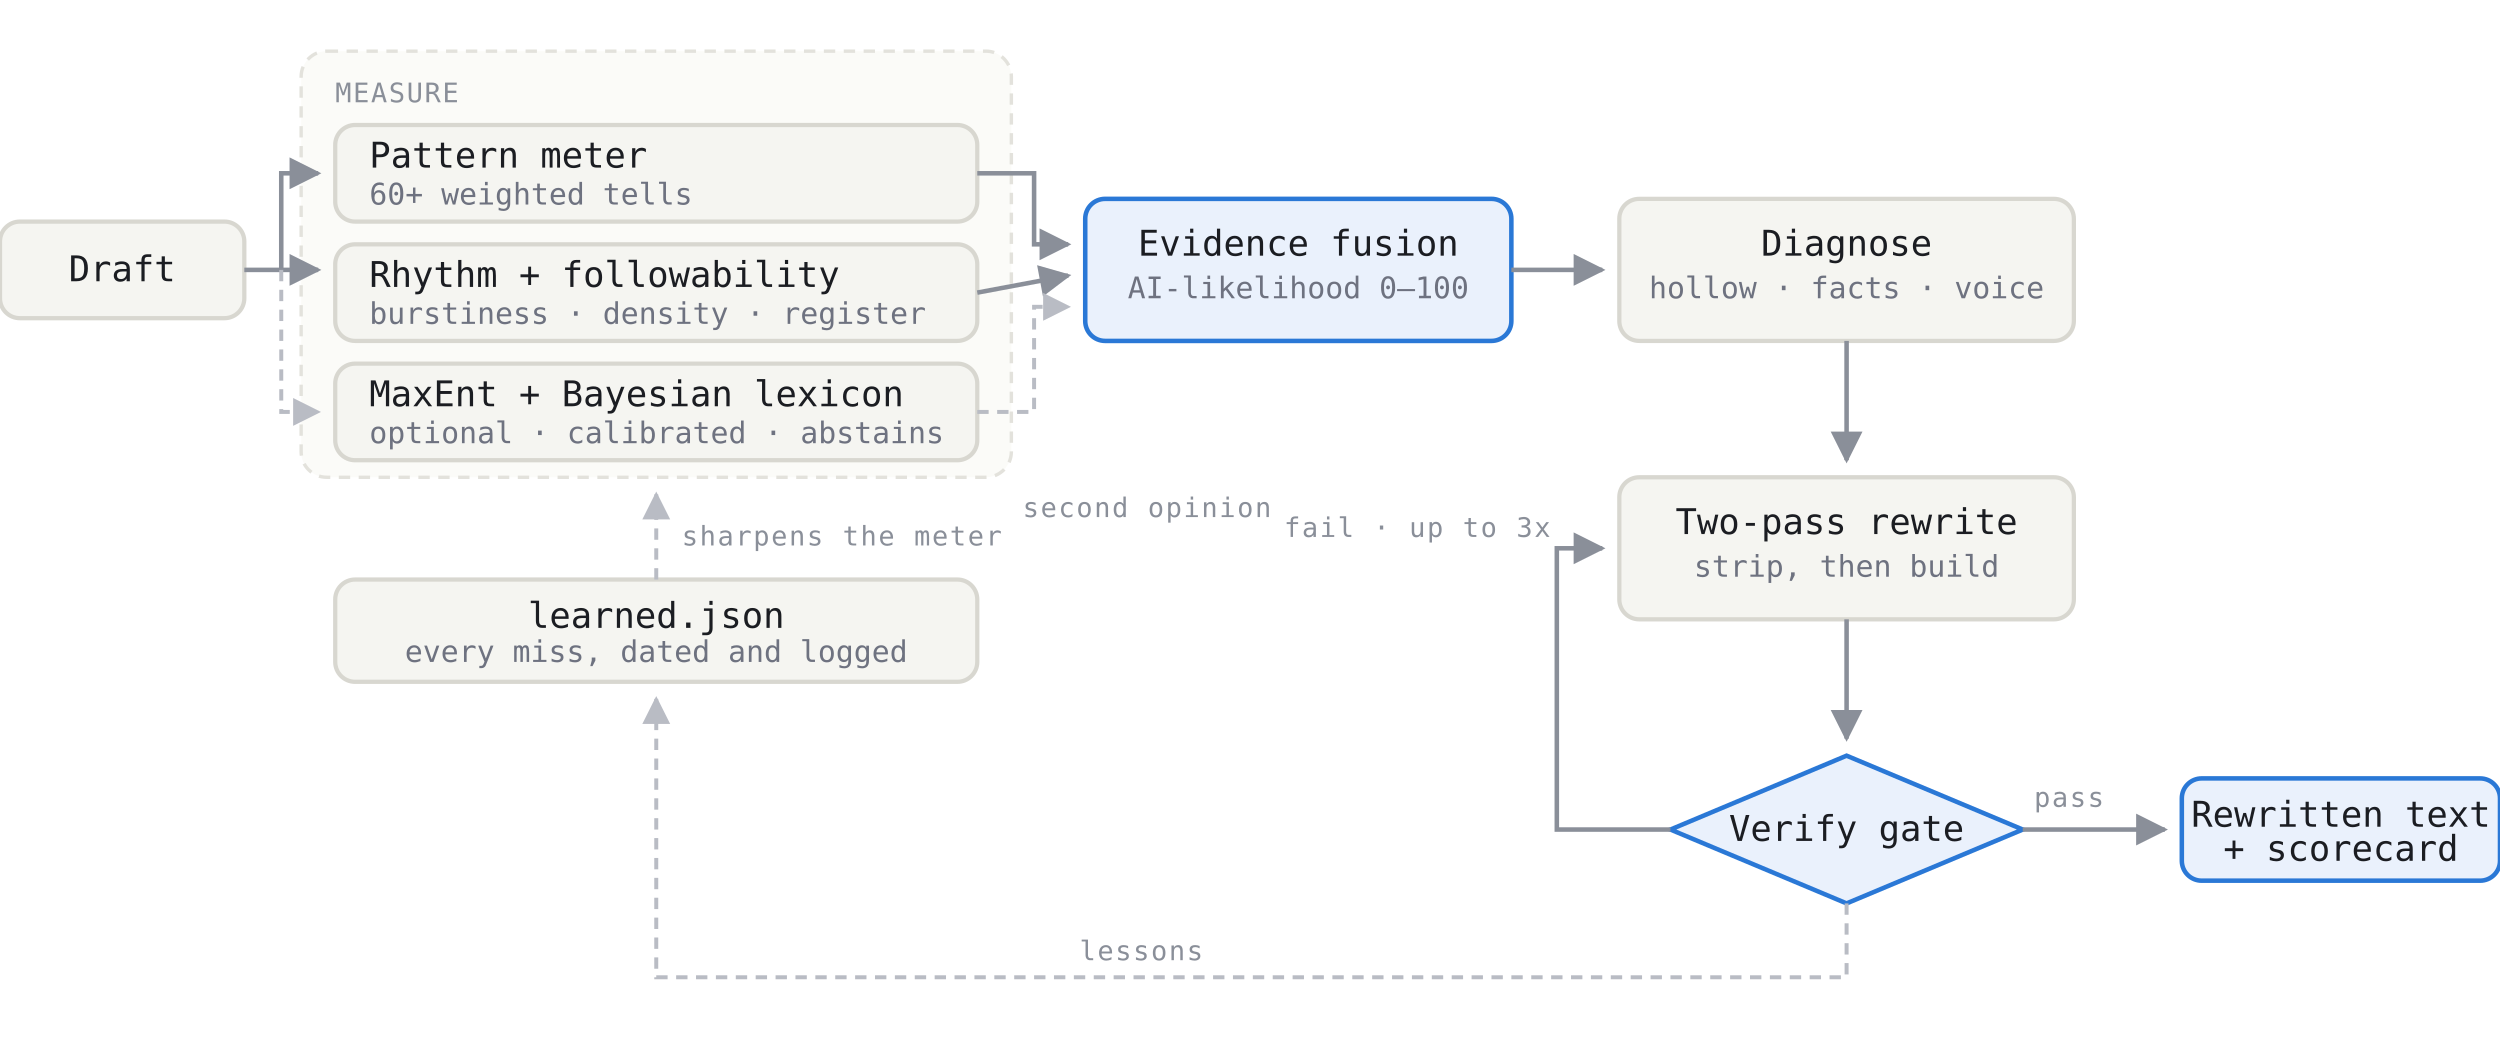
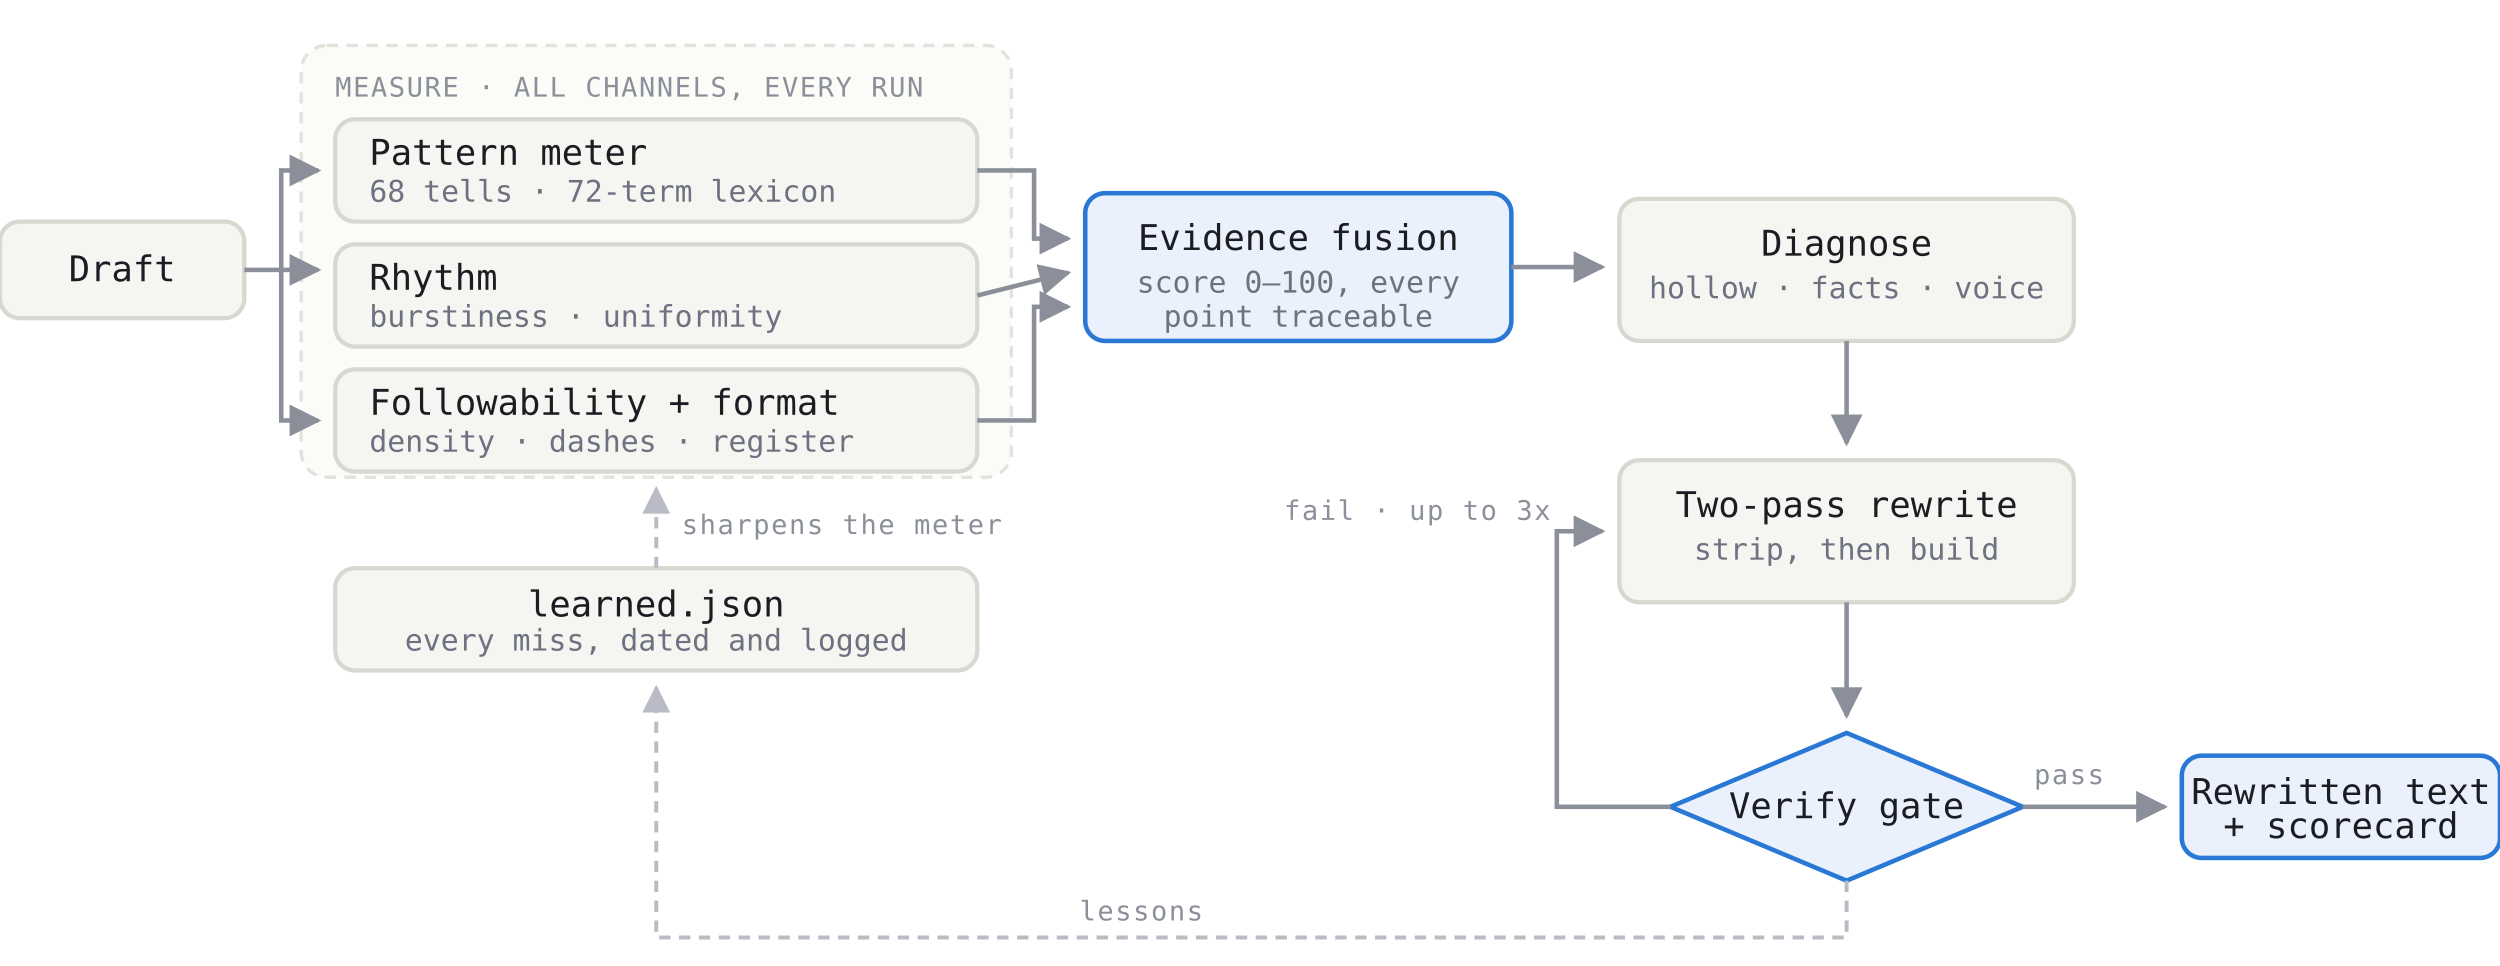
- <svg xmlns="http://www.w3.org/2000/svg" viewBox="0 0 880 372" width="880" height="372" font-family="ui-monospace,SFMono-Regular,Menlo,Consolas,monospace" role="img" aria-label="Zero Slop engine. A draft is measured by a pattern meter, rhythm and followability statistics, and an optional calibrated MaxEnt channel. Evidence fusion produces an AI-likelihood score from 0 to 100. Diagnose finds hollow spans, inventories facts and marks voice. A two-pass rewrite strips then builds. A verify gate either passes, emitting the rewritten text with a scorecard, or fails and loops back to the rewrite up to three times. Lessons from each run are written to learned.json, which sharpens the pattern meter.">
+ <svg xmlns="http://www.w3.org/2000/svg" viewBox="0 0 880 340" width="880" height="340" font-family="ui-monospace,SFMono-Regular,Menlo,Consolas,monospace" role="img" aria-label="Zero Slop engine. A draft is measured by three interpretable channels: a pattern meter of 68 weighted tells and a 72 term lexicon, rhythm and burstiness statistics, and followability, formatting and register checks. Evidence fusion produces an AI-likelihood score from 0 to 100 in which every point traces to a quoted span. Diagnose finds hollow spans, inventories facts and marks the author voice. A two-pass rewrite strips then builds. A verify gate either passes, emitting the rewritten text with a scorecard, or fails and loops back to the rewrite up to three times. Lessons are written to learned.json, which sharpens the pattern meter.">
  <defs>
    <marker id="a" viewBox="0 0 10 10" refX="9" refY="5" markerWidth="7" markerHeight="7" orient="auto-start-reverse">
      <path d="M0,0 L10,5 L0,10 z" fill="#8A8F99" />
    </marker>
    <marker id="ad" viewBox="0 0 10 10" refX="9" refY="5" markerWidth="7" markerHeight="7" orient="auto-start-reverse">
      <path d="M0,0 L10,5 L0,10 z" fill="#B9BCC4" />
    </marker>
    <style>
    .bx{fill:#F5F5F1;stroke:#D8D7D0;stroke-width:1.5}
    .bxa{fill:#EAF1FC;stroke:#2a78d6;stroke-width:1.6}
    .bxg{fill:#FBFBF8;stroke:#E3E2DC;stroke-width:1.2;stroke-dasharray:4 3}
    .t{font-size:12.5px;fill:#1B1D22}
    .ts{font-size:10.5px;fill:#6E7280}
    .tl{font-size:9.5px;fill:#8A8F99;letter-spacing:.06em}
    .ln{stroke:#8A8F99;stroke-width:1.6;fill:none;marker-end:url(#a)}
    .lnd{stroke:#B9BCC4;stroke-width:1.4;fill:none;stroke-dasharray:4 3;marker-end:url(#ad)}
    @media (prefers-color-scheme:dark){
      .bx{fill:#1C1F26;stroke:#333741}.bxa{fill:#17243A;stroke:#3987e5}
      .bxg{fill:#15171C;stroke:#2B2E36}.t{fill:#E9E8E3}.ts{fill:#A0A4AE}.tl{fill:#7B7F89}
      .ln{stroke:#8A8F99}.lnd{stroke:#565B66}
    }
  </style>
  </defs>
-   <rect x="106" y="18" width="250" height="150" rx="9" class="bxg" />
-   <text x="118" y="36" class="tl">MEASURE</text>
+   <rect x="106" y="16" width="250" height="152" rx="9" class="bxg" />
+   <text x="118" y="34" class="tl">MEASURE · ALL CHANNELS, EVERY RUN</text>
  <rect x="0" y="78" width="86" height="34" rx="7" class="bx" />
  <text x="43" y="99" class="t" text-anchor="middle">Draft</text>
-   <rect x="118" y="44" width="226" height="34" rx="7" class="bx" />
-   <text x="130" y="59" class="t">Pattern meter</text>
-   <text x="130" y="72" class="ts">60+ weighted tells</text>
-   <rect x="118" y="86" width="226" height="34" rx="7" class="bx" />
-   <text x="130" y="101" class="t">Rhythm + followability</text>
-   <text x="130" y="114" class="ts">burstiness · density · register</text>
-   <rect x="118" y="128" width="226" height="34" rx="7" class="bx" />
-   <text x="130" y="143" class="t">MaxEnt + Bayesian lexicon</text>
-   <text x="130" y="156" class="ts">optional · calibrated · abstains</text>
-   <rect x="118" y="204" width="226" height="36" rx="7" class="bx" />
-   <text x="231" y="221" class="t" text-anchor="middle">learned.json</text>
-   <text x="231" y="233" class="ts" text-anchor="middle">every miss, dated and logged</text>
-   <rect x="382" y="70" width="150" height="50" rx="7" class="bxa" />
-   <text x="457" y="90" class="t" text-anchor="middle">Evidence fusion</text>
-   <text x="457" y="105" class="ts" text-anchor="middle">AI-likelihood 0–100</text>
+   <rect x="118" y="42" width="226" height="36" rx="7" class="bx" />
+   <text x="130" y="58" class="t">Pattern meter</text>
+   <text x="130" y="71" class="ts">68 tells · 72-term lexicon</text>
+   <rect x="118" y="86" width="226" height="36" rx="7" class="bx" />
+   <text x="130" y="102" class="t">Rhythm</text>
+   <text x="130" y="115" class="ts">burstiness · uniformity</text>
+   <rect x="118" y="130" width="226" height="36" rx="7" class="bx" />
+   <text x="130" y="146" class="t">Followability + format</text>
+   <text x="130" y="159" class="ts">density · dashes · register</text>
+   <rect x="118" y="200" width="226" height="36" rx="7" class="bx" />
+   <text x="231" y="217" class="t" text-anchor="middle">learned.json</text>
+   <text x="231" y="229" class="ts" text-anchor="middle">every miss, dated and logged</text>
+   <rect x="382" y="68" width="150" height="52" rx="7" class="bxa" />
+   <text x="457" y="88" class="t" text-anchor="middle">Evidence fusion</text>
+   <text x="457" y="103" class="ts" text-anchor="middle">score 0–100, every</text>
+   <text x="457" y="115" class="ts" text-anchor="middle">point traceable</text>
  <rect x="570" y="70" width="160" height="50" rx="7" class="bx" />
  <text x="650" y="90" class="t" text-anchor="middle">Diagnose</text>
  <text x="650" y="105" class="ts" text-anchor="middle">hollow · facts · voice</text>
-   <rect x="570" y="168" width="160" height="50" rx="7" class="bx" />
-   <text x="650" y="188" class="t" text-anchor="middle">Two-pass rewrite</text>
-   <text x="650" y="203" class="ts" text-anchor="middle">strip, then build</text>
-   <path d="M650 266 L712 292 L650 318 L588 292 Z" class="bxa" />
-   <text x="650" y="296" class="t" text-anchor="middle">Verify gate</text>
-   <rect x="768" y="274" width="112" height="36" rx="7" class="bxa" />
-   <text x="824" y="291" class="t" text-anchor="middle">Rewritten text</text>
-   <text x="824" y="303" class="t" text-anchor="middle">+ scorecard</text>
+   <rect x="570" y="162" width="160" height="50" rx="7" class="bx" />
+   <text x="650" y="182" class="t" text-anchor="middle">Two-pass rewrite</text>
+   <text x="650" y="197" class="ts" text-anchor="middle">strip, then build</text>
+   <path d="M650 258 L712 284 L650 310 L588 284 Z" class="bxa" />
+   <text x="650" y="288" class="t" text-anchor="middle">Verify gate</text>
+   <rect x="768" y="266" width="112" height="36" rx="7" class="bxa" />
+   <text x="824" y="283" class="t" text-anchor="middle">Rewritten text</text>
+   <text x="824" y="295" class="t" text-anchor="middle">+ scorecard</text>
  <path d="M86 95 L112 95" class="ln" />
-   <path d="M99 95 L99 61 L112 61" class="ln" />
-   <path d="M99 95 L99 145 L112 145" class="lnd" />
-   <path d="M344 61 L364 61 L364 86 L376 86" class="ln" />
-   <path d="M344 103 L376 97" class="ln" />
-   <path d="M344 145 L364 145 L364 108 L376 108" class="lnd" />
-   <text x="360" y="182" class="tl">second opinion</text>
-   <path d="M532 95 L564 95" class="ln" />
-   <path d="M650 120 L650 162" class="ln" />
-   <path d="M650 218 L650 260" class="ln" />
-   <path d="M712 292 L762 292" class="ln" />
-   <text x="716" y="284" class="tl">pass</text>
-   <path d="M588 292 L548 292 L548 193 L564 193" class="ln" />
-   <text x="452" y="189" class="tl">fail · up to 3x</text>
-   <path d="M650 318 L650 344 L231 344 L231 246" class="lnd" />
-   <text x="380" y="338" class="tl">lessons</text>
-   <path d="M231 204 L231 174" class="lnd" />
-   <text x="240" y="192" class="tl">sharpens the meter</text>
+   <path d="M99 95 L99 60 L112 60" class="ln" />
+   <path d="M99 95 L99 148 L112 148" class="ln" />
+   <path d="M344 60 L364 60 L364 84 L376 84" class="ln" />
+   <path d="M344 104 L376 96" class="ln" />
+   <path d="M344 148 L364 148 L364 108 L376 108" class="ln" />
+   <path d="M532 94 L564 94" class="ln" />
+   <path d="M650 120 L650 156" class="ln" />
+   <path d="M650 212 L650 252" class="ln" />
+   <path d="M712 284 L762 284" class="ln" />
+   <text x="716" y="276" class="tl">pass</text>
+   <path d="M588 284 L548 284 L548 187 L564 187" class="ln" />
+   <text x="452" y="183" class="tl">fail · up to 3x</text>
+   <path d="M650 310 L650 330 L231 330 L231 242" class="lnd" />
+   <text x="380" y="324" class="tl">lessons</text>
+   <path d="M231 200 L231 172" class="lnd" />
+   <text x="240" y="188" class="tl">sharpens the meter</text>
</svg>
